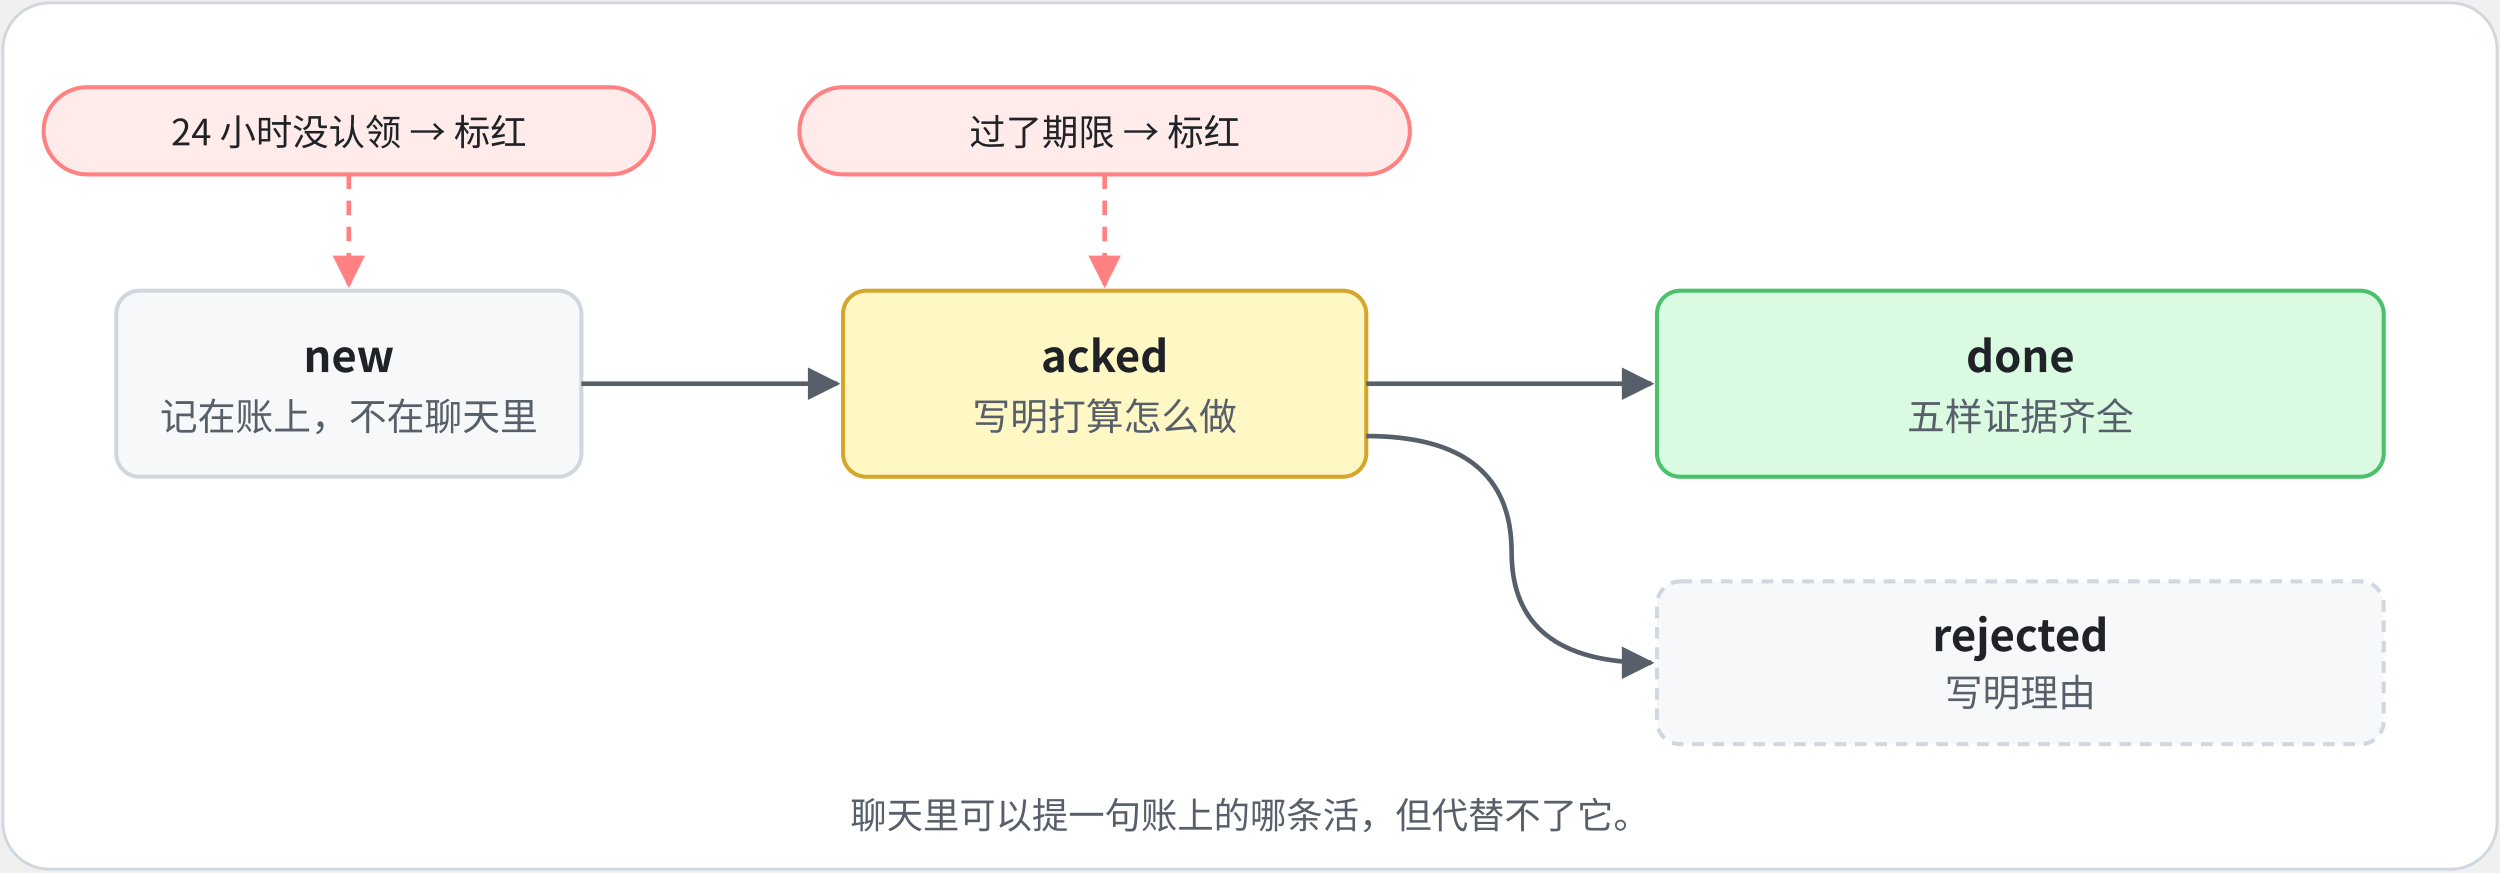
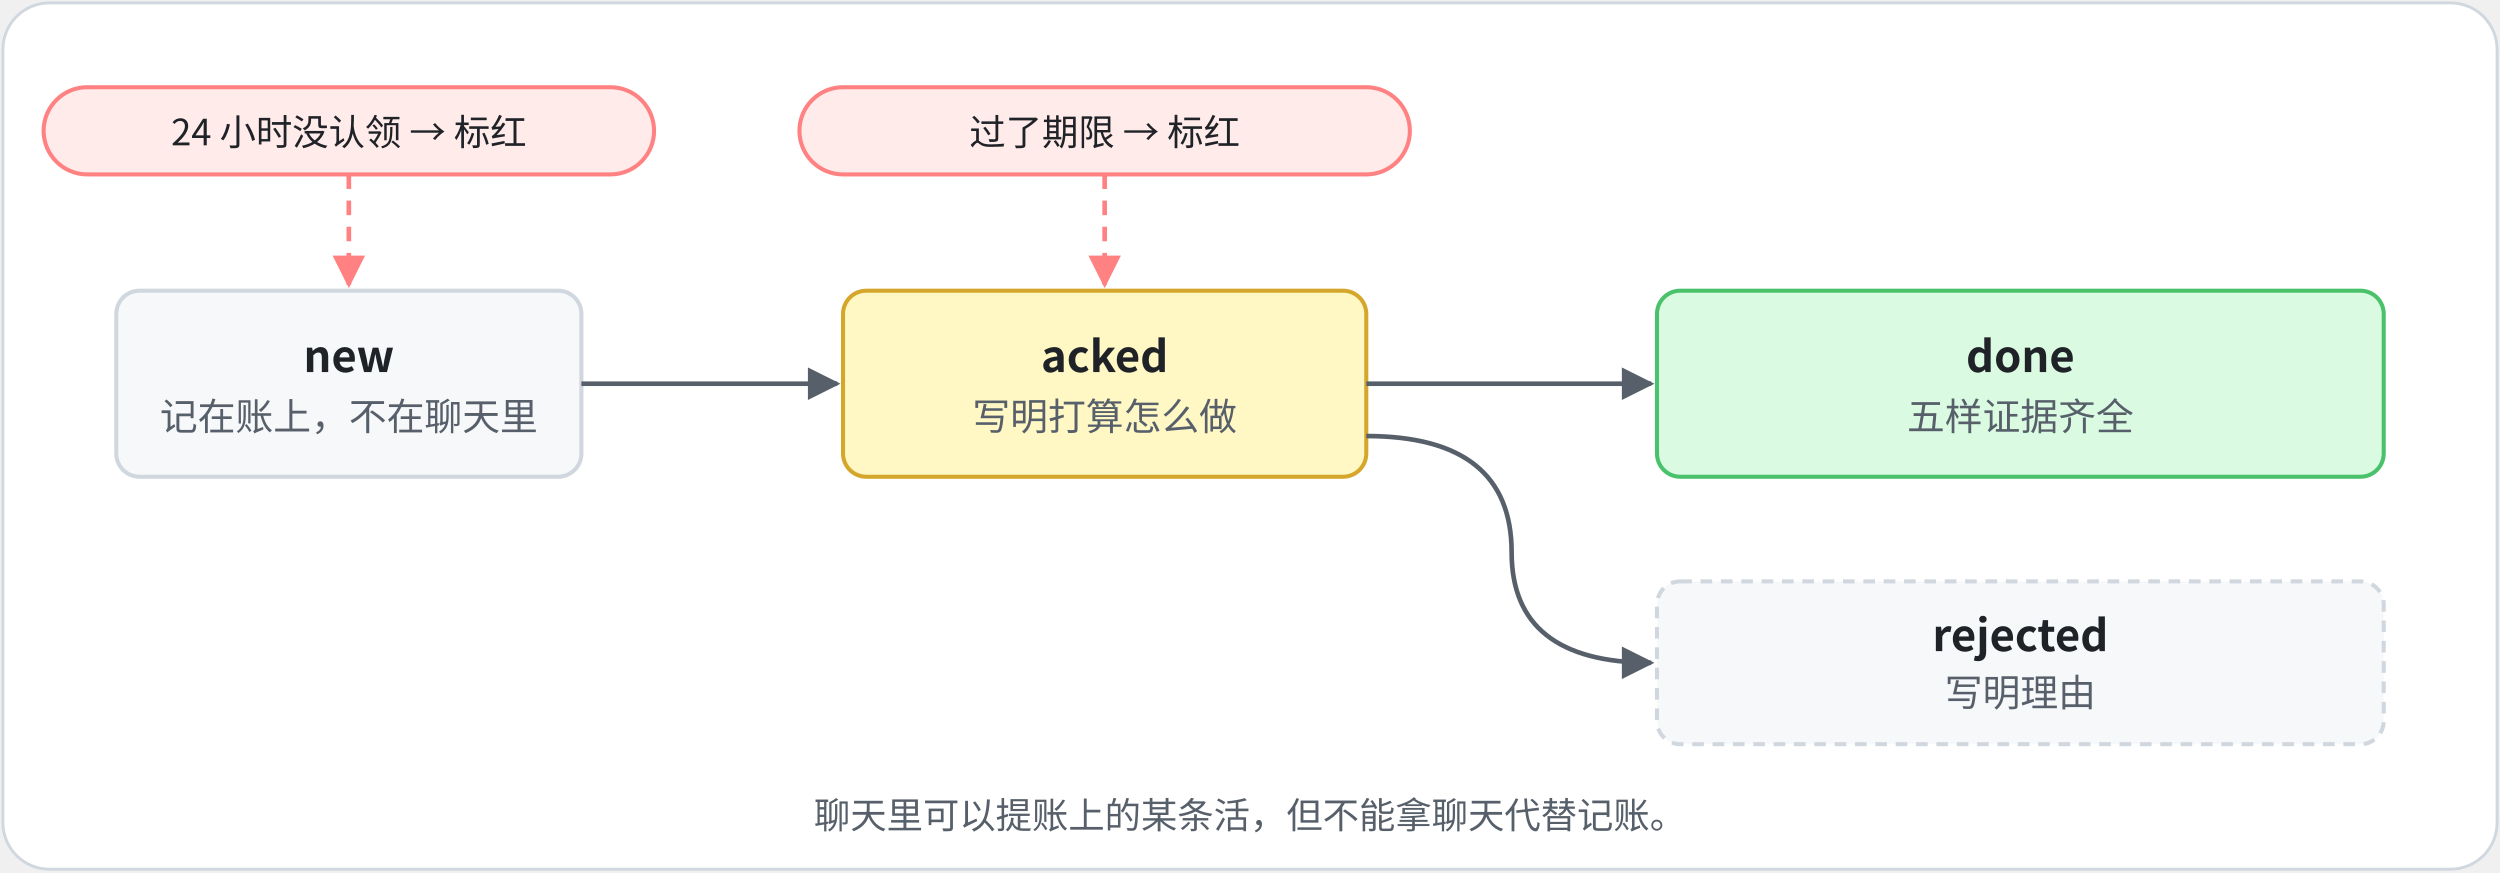
<svg xmlns="http://www.w3.org/2000/svg" viewBox="0 0 860 300" width="860" height="300" role="img" aria-label="派活账的状态：new，认领并写明计划后 acked，带齐五样证据后 done，或写明理由 rejected。24 小时没认领、过了期限都会被标出来。">
  <defs>
    <marker id="a" viewBox="0 0 10 10" refX="9" refY="5" markerWidth="7" markerHeight="7" orient="auto-start-reverse">
      <path d="M0,0 L10,5 L0,10 z" fill="#57606a" />
    </marker>
    <marker id="r" viewBox="0 0 10 10" refX="9" refY="5" markerWidth="7" markerHeight="7" orient="auto-start-reverse">
      <path d="M0,0 L10,5 L0,10 z" fill="#ff8182" />
    </marker>
    <pattern id="hatch" width="6" height="6" patternUnits="userSpaceOnUse" patternTransform="rotate(45)">
      <rect width="6" height="6" fill="#f6f8fa" />
      <line x1="0" y1="0" x2="0" y2="6" stroke="#d0d7de" stroke-width="3" />
    </pattern>
    <style>text{font-family:-apple-system, BlinkMacSystemFont, 'Segoe UI', 'PingFang SC', 'Noto Sans CJK SC', 'Microsoft YaHei', Helvetica, Arial, sans-serif;fill:#1f2328} .s{font-size:13px;fill:#57606a} .b{font-size:15px;font-weight:600} .t{font-size:14px} .l{font-size:12.5px;fill:#57606a} .h{stroke:#ffffff;stroke-width:5px;stroke-linejoin:round;paint-order:stroke} .e{stroke:#57606a;stroke-width:1.6;fill:none} .d{stroke:#8c959f;stroke-width:1.4;fill:none;stroke-dasharray:5 4} .x{stroke:#ff8182;stroke-width:1.6;fill:none;stroke-dasharray:5 4}</style>
  </defs>
  <rect x="1" y="1" width="858" height="298" rx="16" fill="#ffffff" stroke="#d0d7de" />
  <rect x="15" y="30" width="210" height="30" rx="15" fill="#ffebe9" stroke="#ff8182" stroke-width="1.4" />
  <text class="t" x="120" y="50" text-anchor="middle" style="font-size:12.5px">24 小时没认领 → 标红</text>
  <path class="x" d="M120,60 L120,98" marker-end="url(#r)" />
  <rect x="275" y="30" width="210" height="30" rx="15" fill="#ffebe9" stroke="#ff8182" stroke-width="1.4" />
  <text class="t" x="380" y="50" text-anchor="middle" style="font-size:12.5px">过了期限 → 标红</text>
  <path class="x" d="M380,60 L380,98" marker-end="url(#r)" />
  <rect x="40" y="100" width="160" height="64" rx="8" fill="#f6f8fa" stroke="#d0d7de" stroke-width="1.4" />
  <text class="b" x="120" y="128" text-anchor="middle">new</text>
  <text class="s" x="120" y="148" text-anchor="middle">记在账上，不在聊天里</text>
  <rect x="290" y="100" width="180" height="64" rx="8" fill="#fff8c5" stroke="#d4a72c" stroke-width="1.4" />
  <text class="b" x="380" y="128" text-anchor="middle">acked</text>
  <text class="s" x="380" y="148" text-anchor="middle">写明打算怎么做</text>
  <rect x="570" y="100" width="250" height="64" rx="8" fill="#dafbe1" stroke="#4ac26b" stroke-width="1.4" />
  <text class="b" x="695" y="128" text-anchor="middle">done</text>
  <text class="s" x="695" y="148" text-anchor="middle">五样证据齐全</text>
  <rect x="570" y="200" width="250" height="56" rx="8" fill="#f6f8fa" stroke="#d0d7de" stroke-width="1.4" stroke-dasharray="4 3" />
  <text class="b" x="695" y="224" text-anchor="middle">rejected</text>
  <text class="s" x="695" y="243" text-anchor="middle">写明理由</text>
  <path class="e" d="M200,132 L288,132" marker-end="url(#a)" />
  <path class="e" d="M470,132 L568,132" marker-end="url(#a)" />
  <path class="e" d="M470,150 Q520,150 520,190 Q520,228 568,228" marker-end="url(#a)" />
-   <text class="l" x="430" y="285" text-anchor="middle">聊天里可以提一句账上的哪条活，但代替不了它。</text>
+   <text class="l" x="430" y="285" text-anchor="middle">聊天里可以提账上的某条活，但不能拿聊天代替记账。</text>
</svg>
